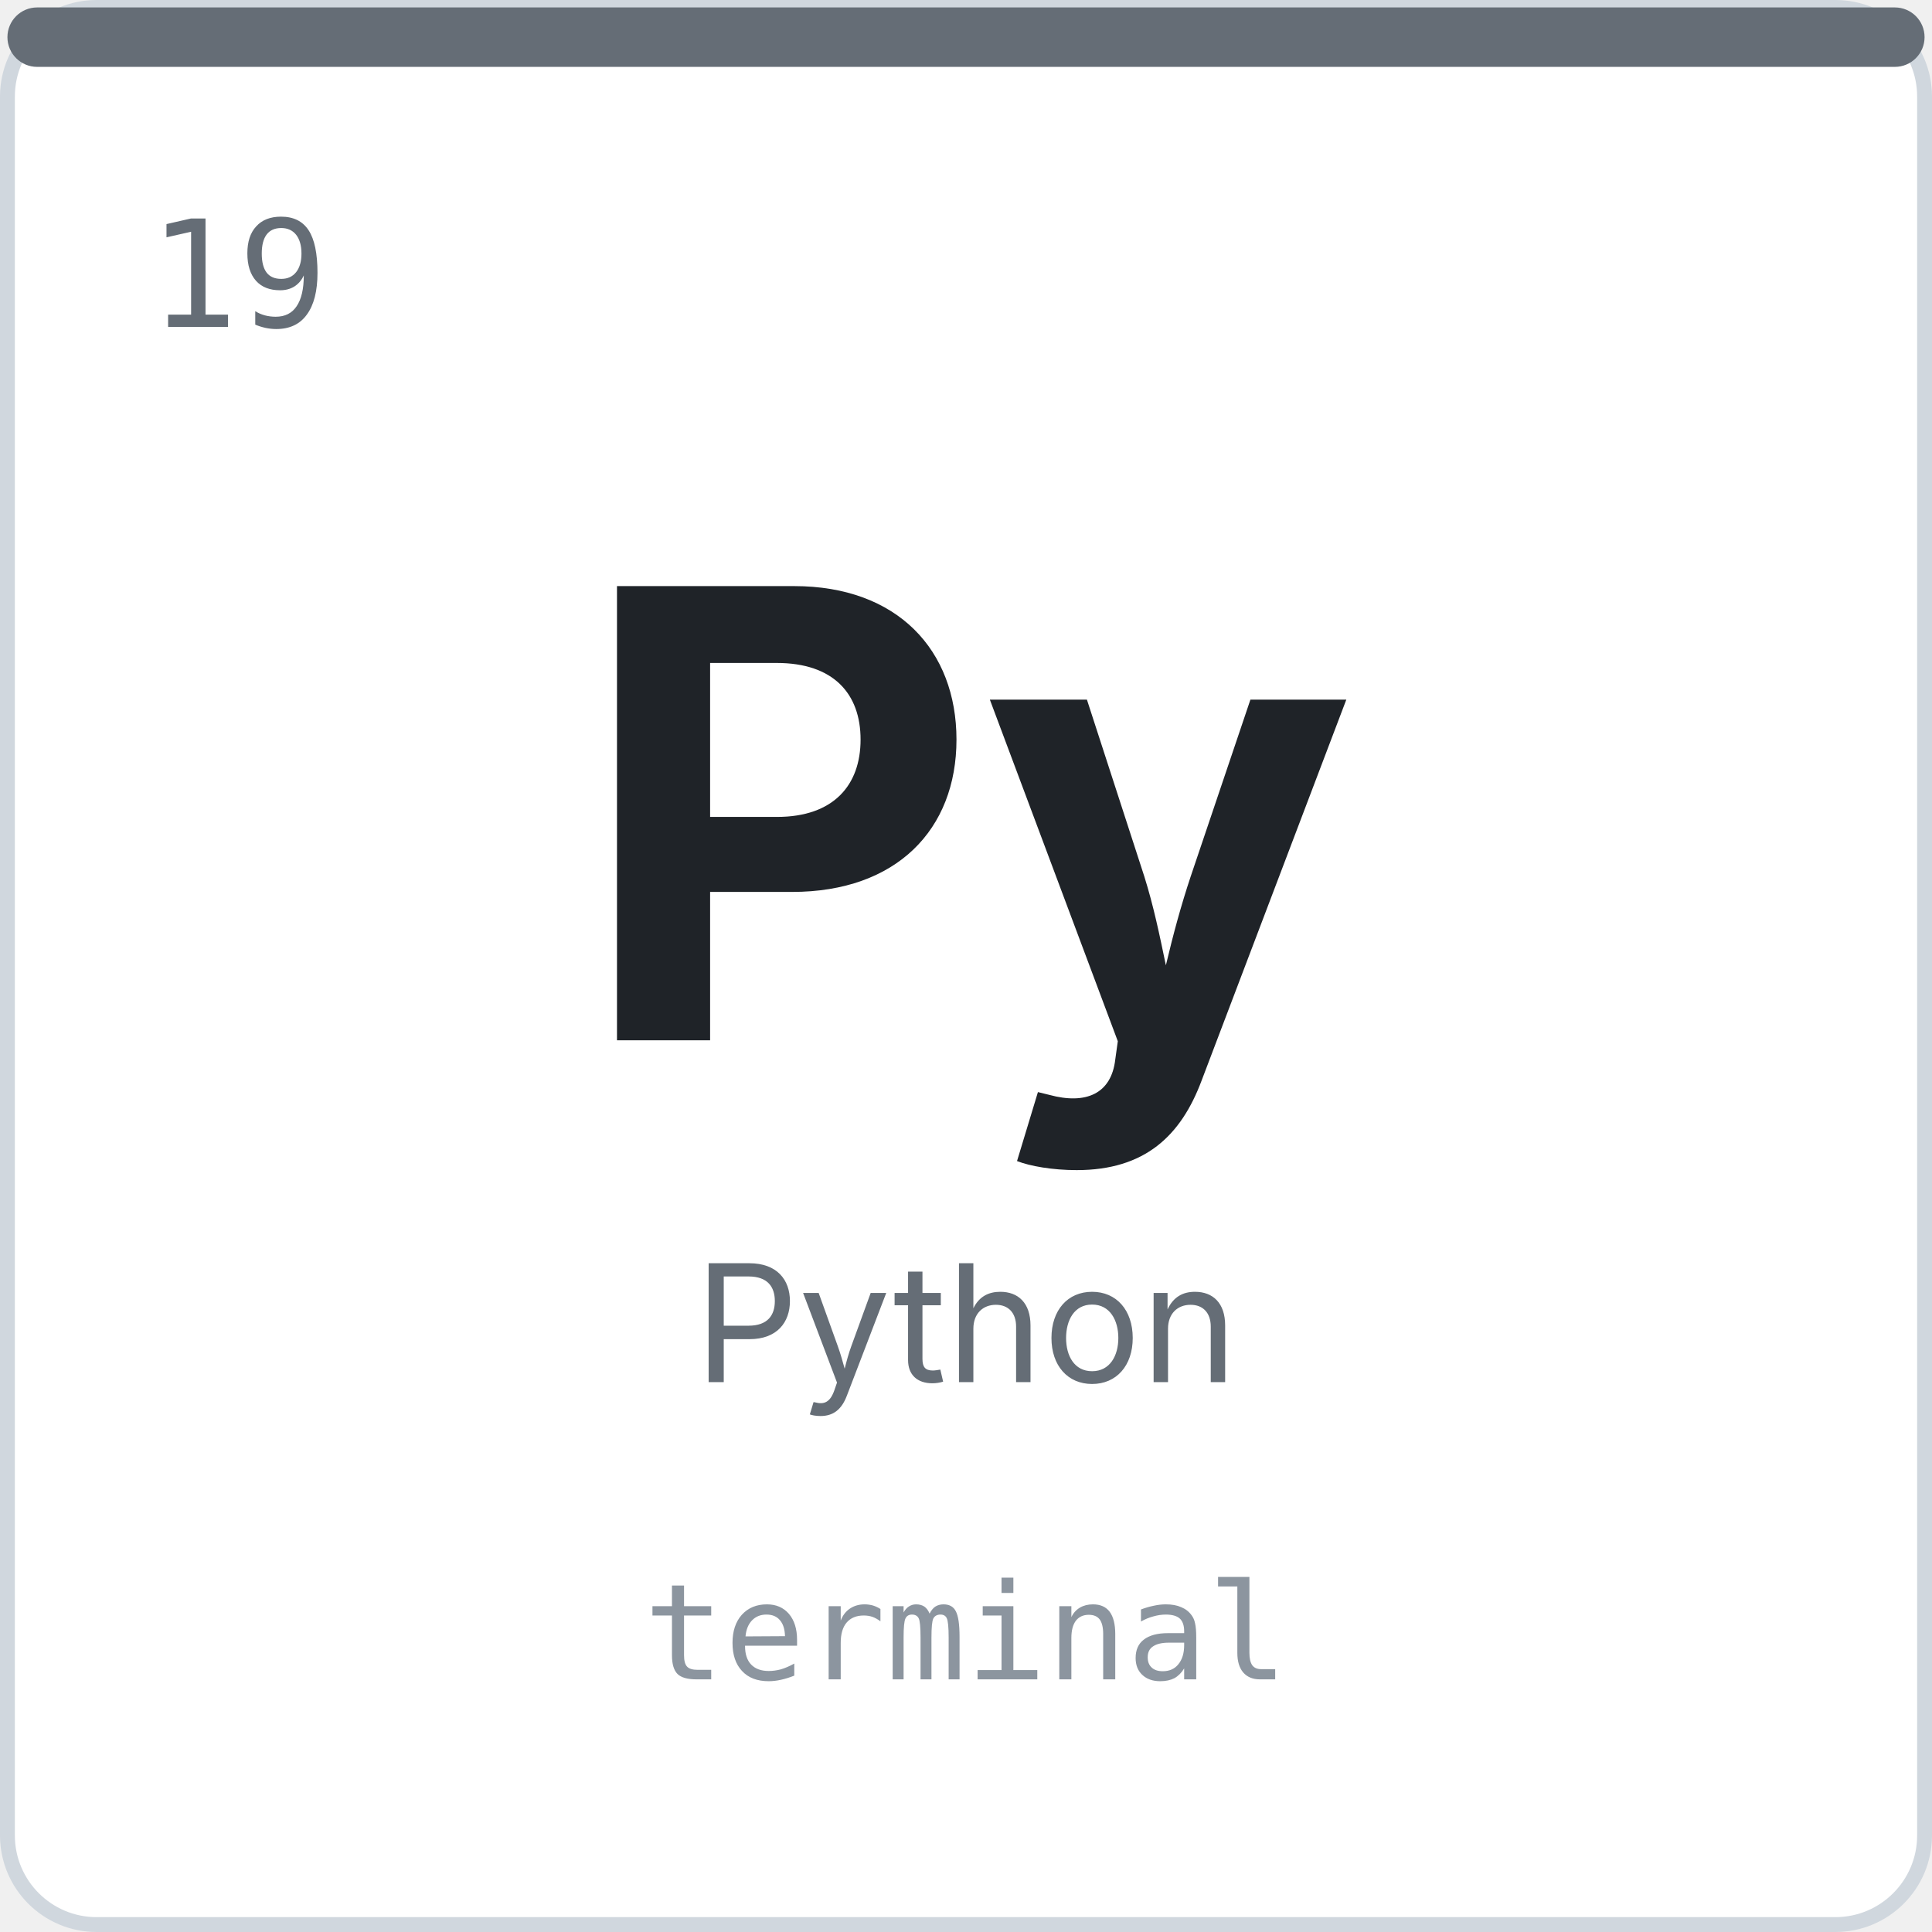
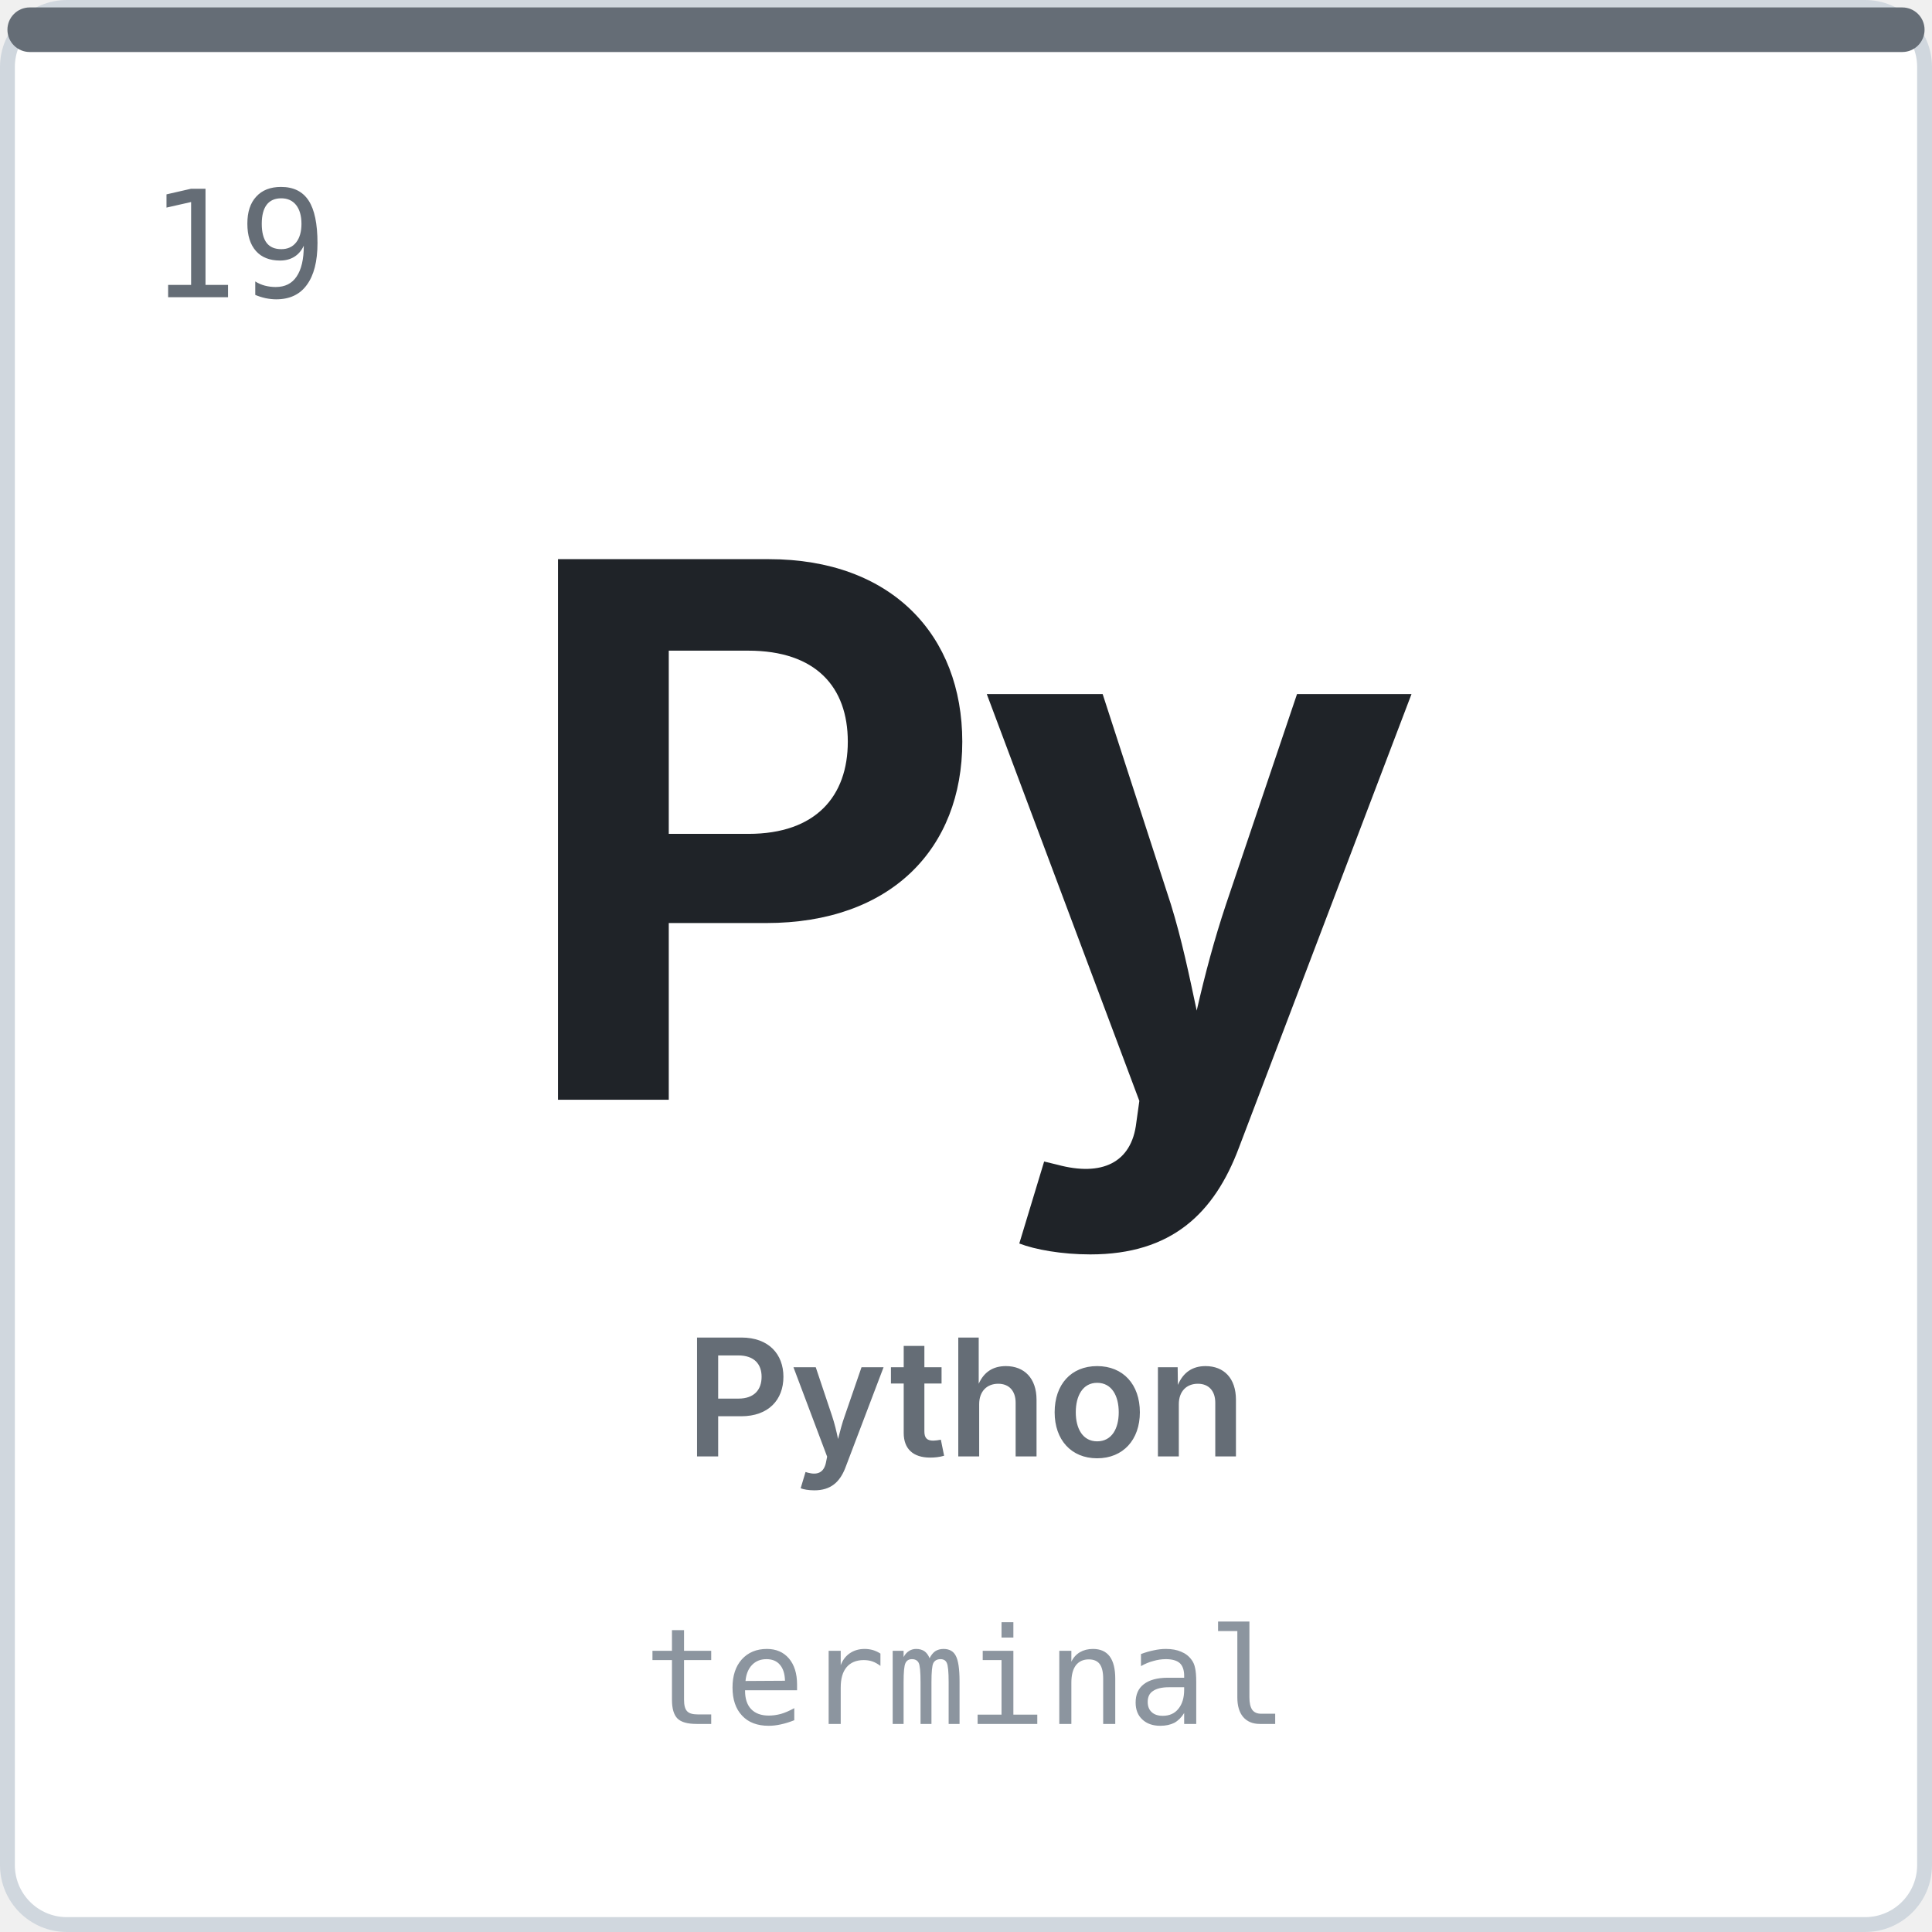
<svg xmlns="http://www.w3.org/2000/svg" width="130" height="130" viewBox="0 0 130 130" role="img" aria-label="19 Py Python terminal">
  <g opacity="1">
    <set attributeName="opacity" to="0" begin="0s" />
    <animate attributeName="opacity" from="0" to="1" begin="1.44s" dur="0.55s" fill="freeze" />
-     <rect x="0.5" y="0.5" width="129" height="129" rx="6" fill="#ffffff" stroke="#d0d7de" stroke-width="1" />
-     <rect x="0.5" y="0.5" width="129" height="4" rx="2" fill="#656d76">
+     <rect x="0.5" y="0.5" width="129" height="129" rx="4" fill="#ffffff" stroke="#d0d7de" stroke-width="1" />
+     <rect x="0.5" y="0.5" width="129" height="3" rx="1.5" fill="#656d76">
      <animate attributeName="opacity" values="1;0.45;1" dur="4s" begin="-3.99s" repeatCount="indefinite" />
    </rect>
-     <text x="10" y="22" font-family="ui-monospace, SFMono-Regular, Menlo, monospace" font-size="10" fill="#656d76">19</text>
-     <text x="65" y="70" font-family="-apple-system, BlinkMacSystemFont, Inter, system-ui, sans-serif" font-size="42" font-weight="700" fill="#1f2328" text-anchor="middle">Py</text>
-     <text x="65" y="93" font-family="-apple-system, BlinkMacSystemFont, Inter, system-ui, sans-serif" font-size="11" fill="#656d76" text-anchor="middle">Python</text>
-     <text x="65" y="113" font-family="ui-monospace, SFMono-Regular, Menlo, monospace" font-size="9" fill="#8c959f" text-anchor="middle">terminal</text>
+     <text x="10" y="20" font-family="ui-monospace, SFMono-Regular, Menlo, monospace" font-size="10" font-weight="500" fill="#656d76">19</text>
+     <text x="65" y="74" font-family="-apple-system, BlinkMacSystemFont, Inter, system-ui, sans-serif" font-size="50" font-weight="700" fill="#1f2328" text-anchor="middle" letter-spacing="-1">Py</text>
+     <text x="65" y="98" font-family="-apple-system, BlinkMacSystemFont, Inter, system-ui, sans-serif" font-size="11" font-weight="600" fill="#656d76" text-anchor="middle">Python</text>
+     <text x="65" y="116" font-family="ui-monospace, SFMono-Regular, Menlo, monospace" font-size="9" fill="#8c959f" text-anchor="middle">terminal</text>
  </g>
</svg>
